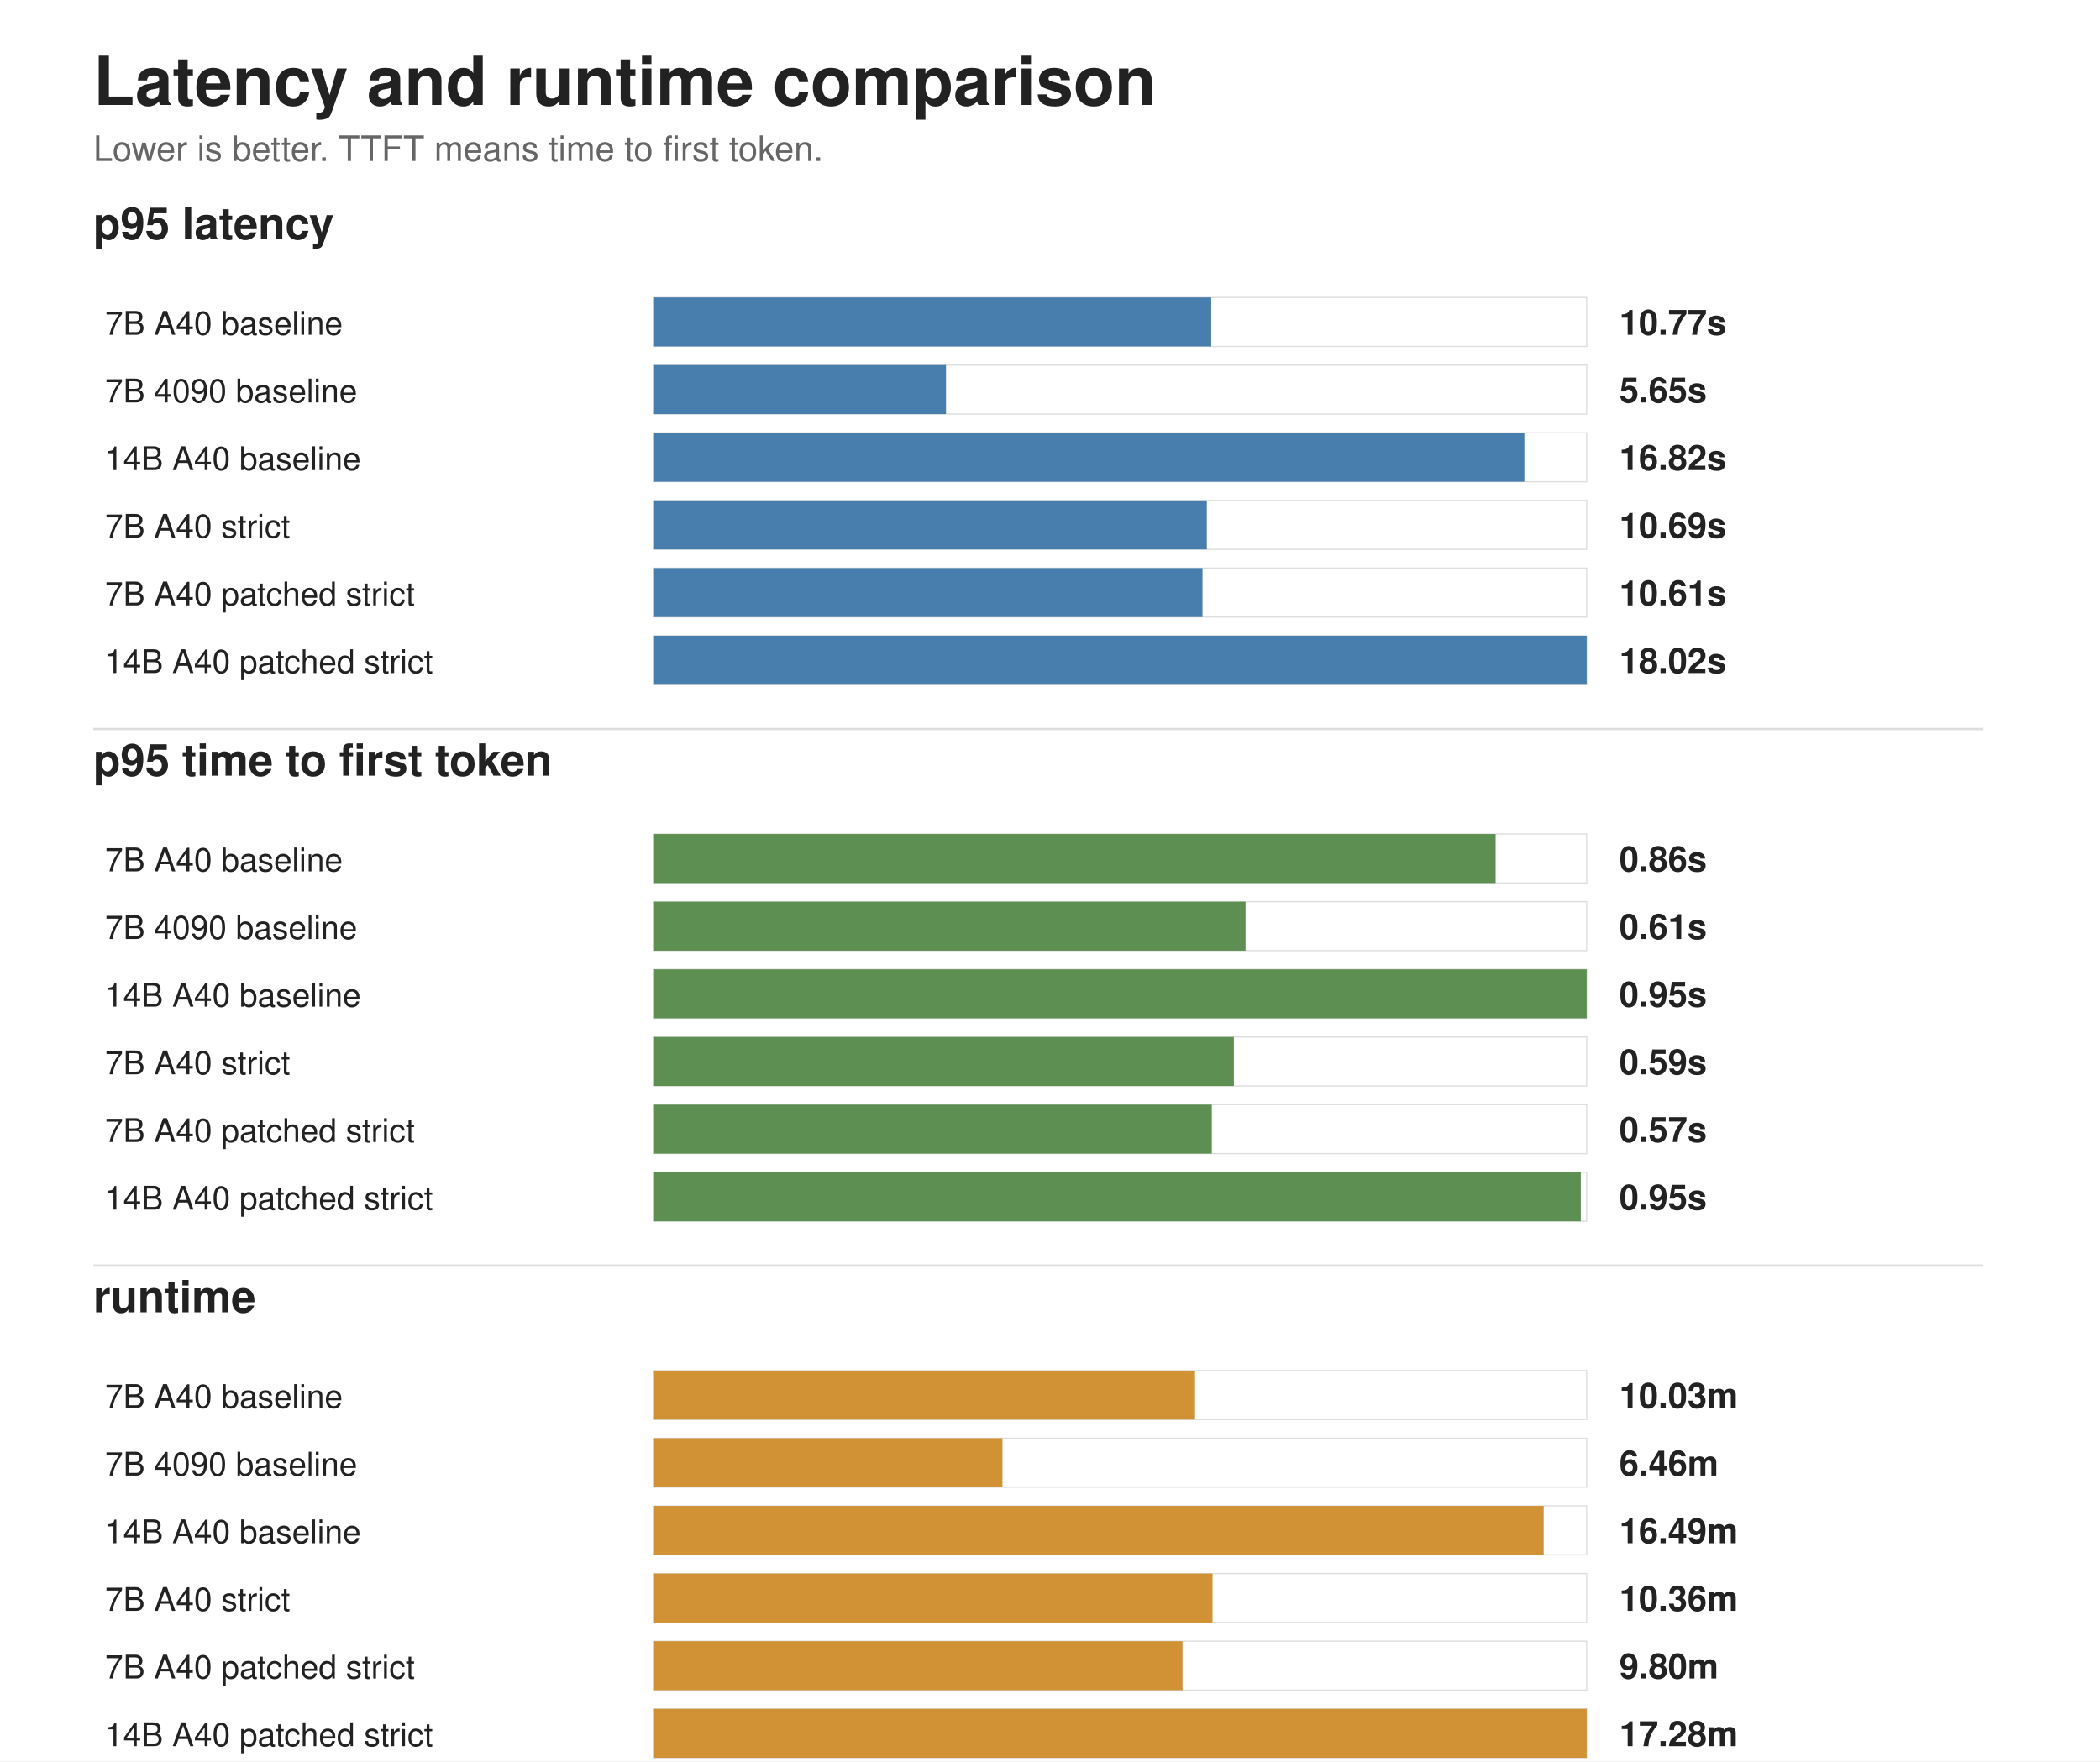
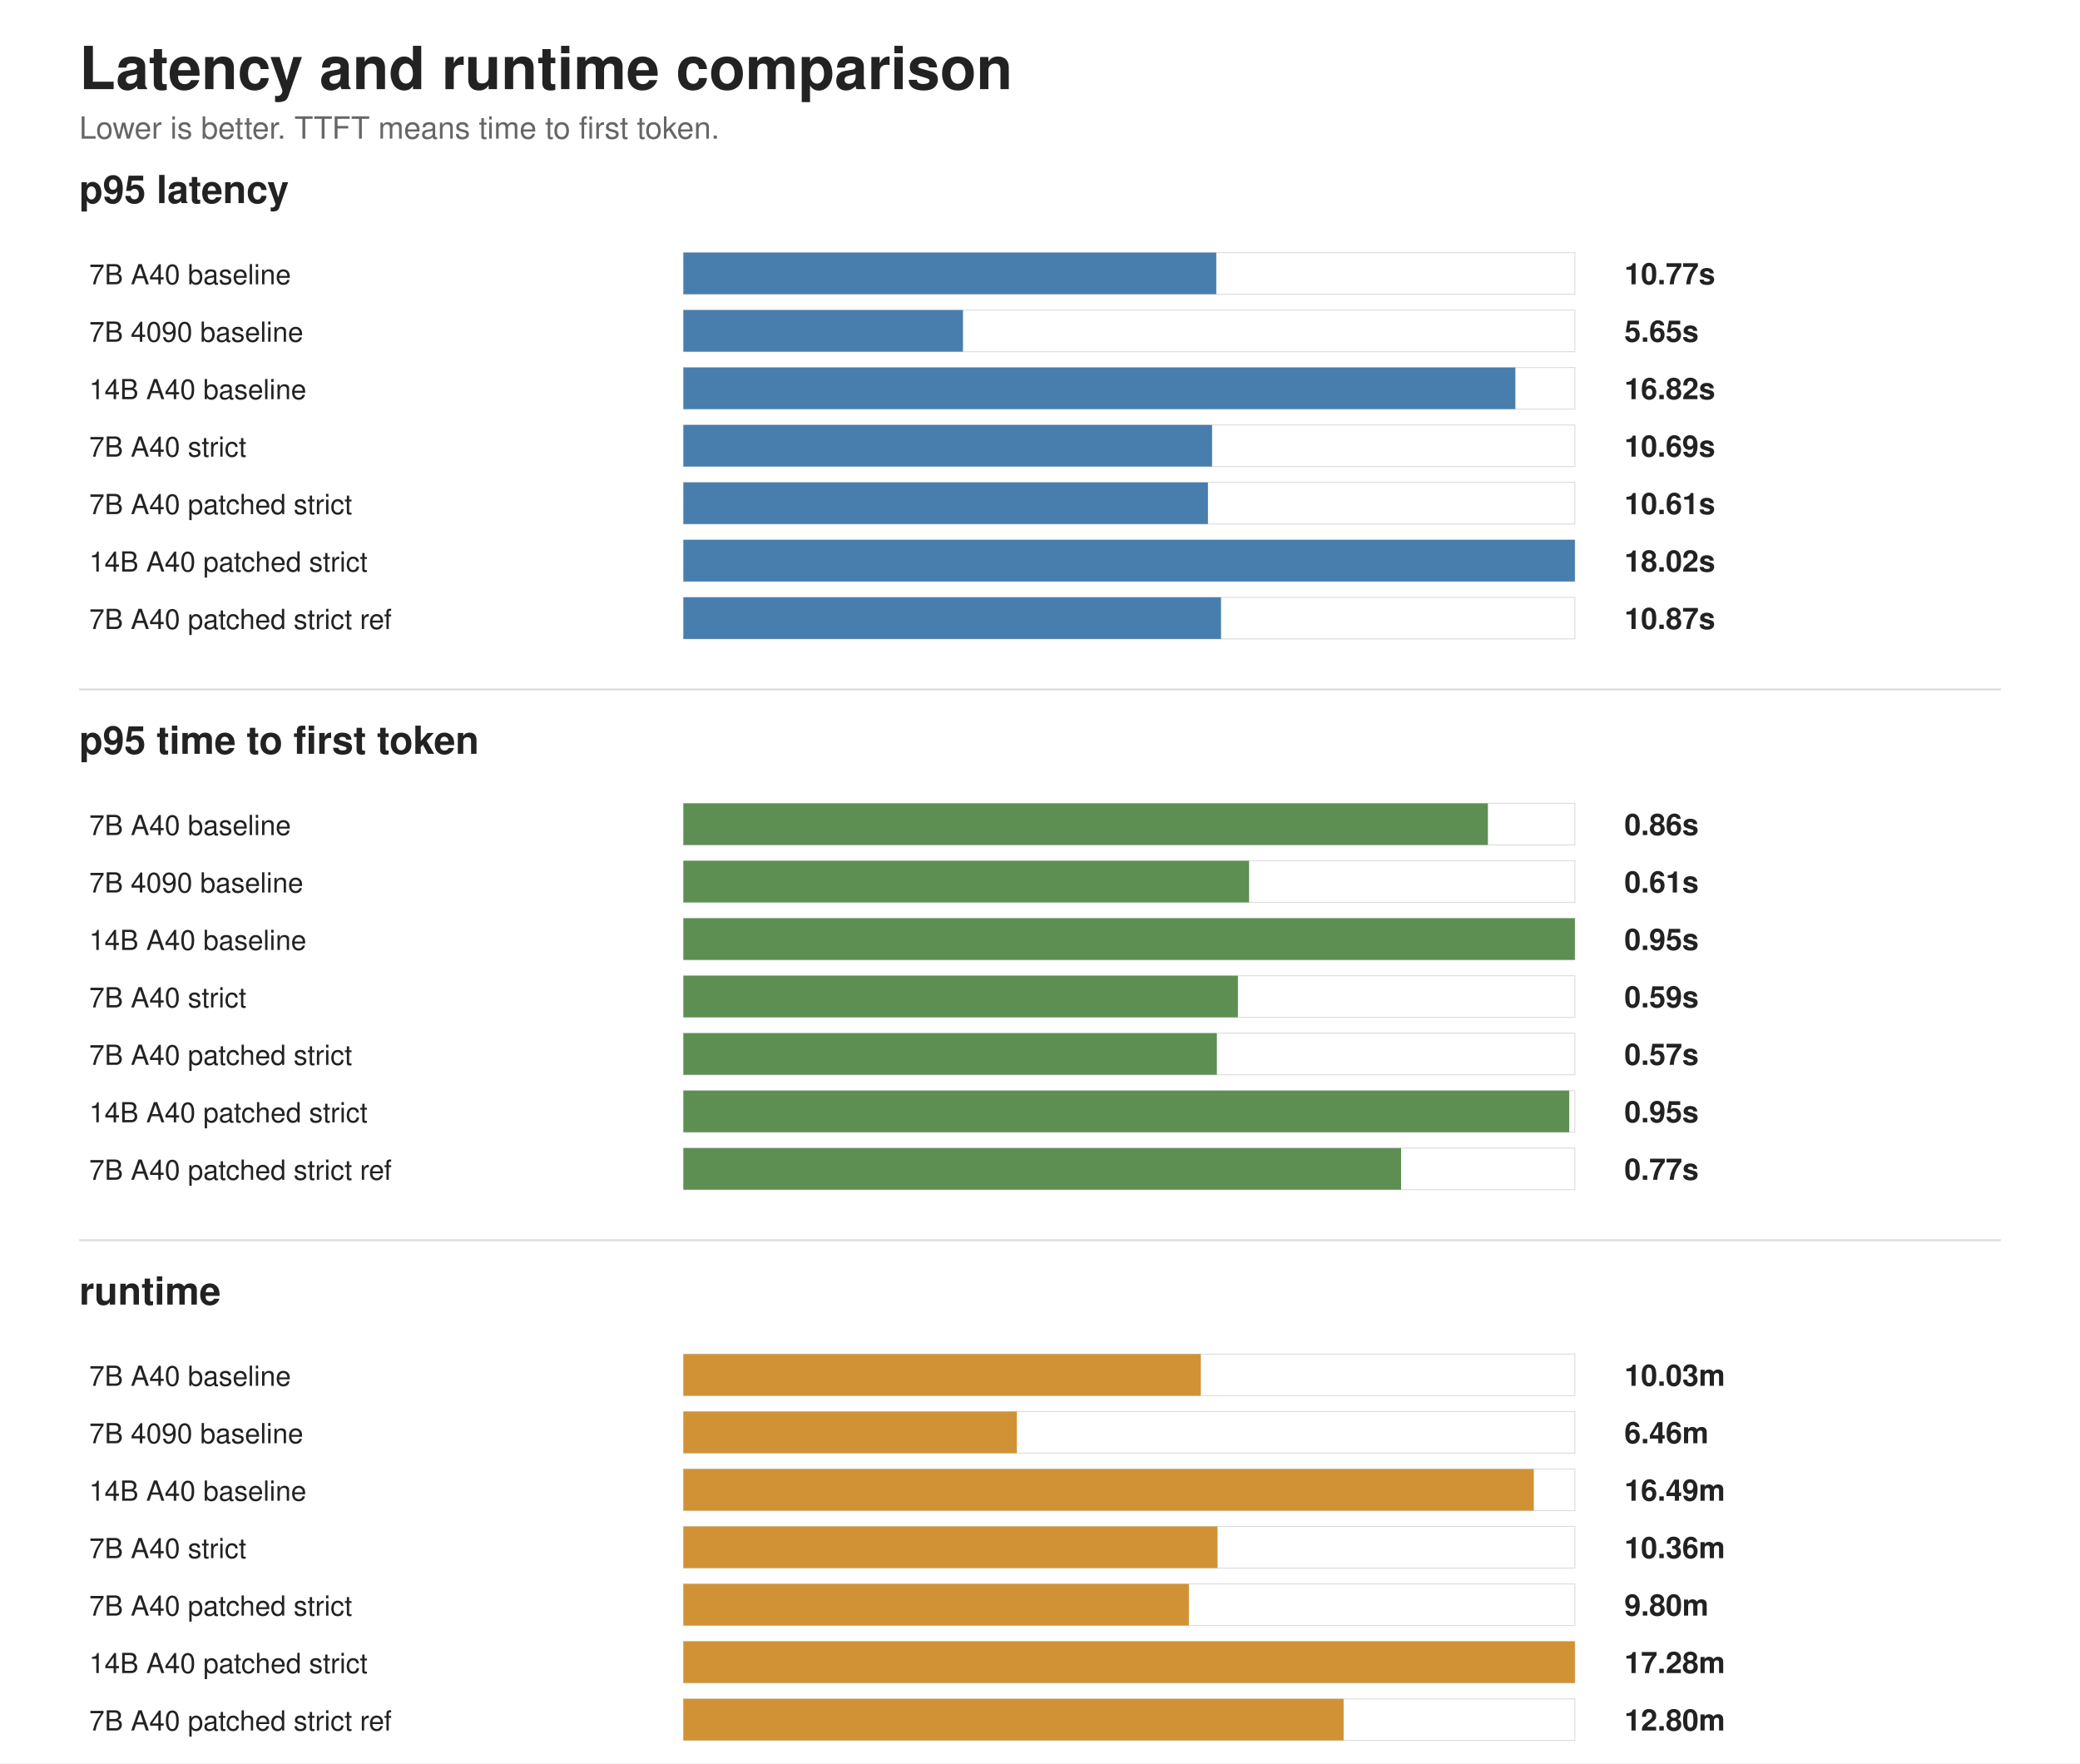
- <svg xmlns="http://www.w3.org/2000/svg" viewBox="0 0 1800 1510" width="1800" height="1510">
-   <rect x="0" y="0" width="1800" height="1510" fill="white" />
-   <text x="80" y="90" font-family="Helvetica, Arial, sans-serif" font-size="58" font-weight="700" fill="#222222" text-anchor="start">Latency and runtime comparison</text>
-   <text x="80" y="138" font-family="Helvetica, Arial, sans-serif" font-size="30" font-weight="400" fill="#666666" text-anchor="start">Lower is better. TTFT means time to first token.</text>
-   <text x="80" y="205" font-family="Helvetica, Arial, sans-serif" font-size="38" font-weight="700" fill="#222222" text-anchor="start">p95 latency</text>
+ <svg xmlns="http://www.w3.org/2000/svg" viewBox="0 0 2100 1780" width="2100" height="1780">
+   <rect x="0" y="0" width="2100" height="1780" fill="white" />
+   <text x="80" y="90" font-family="Helvetica, Arial, sans-serif" font-size="60" font-weight="700" fill="#222222" text-anchor="start">Latency and runtime comparison</text>
+   <text x="80" y="140" font-family="Helvetica, Arial, sans-serif" font-size="31" font-weight="400" fill="#666666" text-anchor="start">Lower is better. TTFT means time to first token.</text>
+   <text x="80" y="205" font-family="Helvetica, Arial, sans-serif" font-size="39" font-weight="700" fill="#222222" text-anchor="start">p95 latency</text>
  <text x="90" y="287" font-family="Helvetica, Arial, sans-serif" font-size="28" font-weight="400" fill="#222222" text-anchor="start">7B A40 baseline</text>
-   <rect x="560" y="255" width="800.00" height="42" rx="0" fill="#FFFFFF" stroke="#DDDDDD" stroke-width="1" />
-   <rect x="560" y="255" width="478.20" height="42" rx="0" fill="#477EAE" stroke="none" stroke-width="1" />
-   <text x="1388" y="287" font-family="Helvetica, Arial, sans-serif" font-size="30" font-weight="700" fill="#222222" text-anchor="start">10.77s</text>
+   <rect x="690" y="255" width="900.00" height="42" rx="0" fill="#FFFFFF" stroke="#DDDDDD" stroke-width="1" />
+   <rect x="690" y="255" width="537.98" height="42" rx="0" fill="#477EAE" stroke="none" stroke-width="1" />
+   <text x="1640" y="287" font-family="Helvetica, Arial, sans-serif" font-size="30" font-weight="700" fill="#222222" text-anchor="start">10.77s</text>
  <text x="90" y="345" font-family="Helvetica, Arial, sans-serif" font-size="28" font-weight="400" fill="#222222" text-anchor="start">7B 4090 baseline</text>
-   <rect x="560" y="313" width="800.00" height="42" rx="0" fill="#FFFFFF" stroke="#DDDDDD" stroke-width="1" />
-   <rect x="560" y="313" width="250.88" height="42" rx="0" fill="#477EAE" stroke="none" stroke-width="1" />
-   <text x="1388" y="345" font-family="Helvetica, Arial, sans-serif" font-size="30" font-weight="700" fill="#222222" text-anchor="start">5.65s</text>
+   <rect x="690" y="313" width="900.00" height="42" rx="0" fill="#FFFFFF" stroke="#DDDDDD" stroke-width="1" />
+   <rect x="690" y="313" width="282.24" height="42" rx="0" fill="#477EAE" stroke="none" stroke-width="1" />
+   <text x="1640" y="345" font-family="Helvetica, Arial, sans-serif" font-size="30" font-weight="700" fill="#222222" text-anchor="start">5.65s</text>
  <text x="90" y="403" font-family="Helvetica, Arial, sans-serif" font-size="28" font-weight="400" fill="#222222" text-anchor="start">14B A40 baseline</text>
-   <rect x="560" y="371" width="800.00" height="42" rx="0" fill="#FFFFFF" stroke="#DDDDDD" stroke-width="1" />
-   <rect x="560" y="371" width="746.61" height="42" rx="0" fill="#477EAE" stroke="none" stroke-width="1" />
-   <text x="1388" y="403" font-family="Helvetica, Arial, sans-serif" font-size="30" font-weight="700" fill="#222222" text-anchor="start">16.82s</text>
+   <rect x="690" y="371" width="900.00" height="42" rx="0" fill="#FFFFFF" stroke="#DDDDDD" stroke-width="1" />
+   <rect x="690" y="371" width="839.94" height="42" rx="0" fill="#477EAE" stroke="none" stroke-width="1" />
+   <text x="1640" y="403" font-family="Helvetica, Arial, sans-serif" font-size="30" font-weight="700" fill="#222222" text-anchor="start">16.82s</text>
  <text x="90" y="461" font-family="Helvetica, Arial, sans-serif" font-size="28" font-weight="400" fill="#222222" text-anchor="start">7B A40 strict</text>
-   <rect x="560" y="429" width="800.00" height="42" rx="0" fill="#FFFFFF" stroke="#DDDDDD" stroke-width="1" />
-   <rect x="560" y="429" width="474.43" height="42" rx="0" fill="#477EAE" stroke="none" stroke-width="1" />
-   <text x="1388" y="461" font-family="Helvetica, Arial, sans-serif" font-size="30" font-weight="700" fill="#222222" text-anchor="start">10.69s</text>
+   <rect x="690" y="429" width="900.00" height="42" rx="0" fill="#FFFFFF" stroke="#DDDDDD" stroke-width="1" />
+   <rect x="690" y="429" width="533.73" height="42" rx="0" fill="#477EAE" stroke="none" stroke-width="1" />
+   <text x="1640" y="461" font-family="Helvetica, Arial, sans-serif" font-size="30" font-weight="700" fill="#222222" text-anchor="start">10.69s</text>
  <text x="90" y="519" font-family="Helvetica, Arial, sans-serif" font-size="28" font-weight="400" fill="#222222" text-anchor="start">7B A40 patched strict</text>
-   <rect x="560" y="487" width="800.00" height="42" rx="0" fill="#FFFFFF" stroke="#DDDDDD" stroke-width="1" />
-   <rect x="560" y="487" width="470.73" height="42" rx="0" fill="#477EAE" stroke="none" stroke-width="1" />
-   <text x="1388" y="519" font-family="Helvetica, Arial, sans-serif" font-size="30" font-weight="700" fill="#222222" text-anchor="start">10.61s</text>
+   <rect x="690" y="487" width="900.00" height="42" rx="0" fill="#FFFFFF" stroke="#DDDDDD" stroke-width="1" />
+   <rect x="690" y="487" width="529.57" height="42" rx="0" fill="#477EAE" stroke="none" stroke-width="1" />
+   <text x="1640" y="519" font-family="Helvetica, Arial, sans-serif" font-size="30" font-weight="700" fill="#222222" text-anchor="start">10.61s</text>
  <text x="90" y="577" font-family="Helvetica, Arial, sans-serif" font-size="28" font-weight="400" fill="#222222" text-anchor="start">14B A40 patched strict</text>
-   <rect x="560" y="545" width="800.00" height="42" rx="0" fill="#FFFFFF" stroke="#DDDDDD" stroke-width="1" />
-   <rect x="560" y="545" width="800.00" height="42" rx="0" fill="#477EAE" stroke="none" stroke-width="1" />
-   <text x="1388" y="577" font-family="Helvetica, Arial, sans-serif" font-size="30" font-weight="700" fill="#222222" text-anchor="start">18.02s</text>
-   <line x1="80" y1="625" x2="1700" y2="625" stroke="#DDDDDD" stroke-width="2" />
-   <text x="80" y="665" font-family="Helvetica, Arial, sans-serif" font-size="38" font-weight="700" fill="#222222" text-anchor="start">p95 time to first token</text>
-   <text x="90" y="747" font-family="Helvetica, Arial, sans-serif" font-size="28" font-weight="400" fill="#222222" text-anchor="start">7B A40 baseline</text>
-   <rect x="560" y="715" width="800.00" height="42" rx="0" fill="#FFFFFF" stroke="#DDDDDD" stroke-width="1" />
-   <rect x="560" y="715" width="721.97" height="42" rx="0" fill="#5D8F52" stroke="none" stroke-width="1" />
-   <text x="1388" y="747" font-family="Helvetica, Arial, sans-serif" font-size="30" font-weight="700" fill="#222222" text-anchor="start">0.86s</text>
-   <text x="90" y="805" font-family="Helvetica, Arial, sans-serif" font-size="28" font-weight="400" fill="#222222" text-anchor="start">7B 4090 baseline</text>
-   <rect x="560" y="773" width="800.00" height="42" rx="0" fill="#FFFFFF" stroke="#DDDDDD" stroke-width="1" />
-   <rect x="560" y="773" width="507.63" height="42" rx="0" fill="#5D8F52" stroke="none" stroke-width="1" />
-   <text x="1388" y="805" font-family="Helvetica, Arial, sans-serif" font-size="30" font-weight="700" fill="#222222" text-anchor="start">0.61s</text>
-   <text x="90" y="863" font-family="Helvetica, Arial, sans-serif" font-size="28" font-weight="400" fill="#222222" text-anchor="start">14B A40 baseline</text>
-   <rect x="560" y="831" width="800.00" height="42" rx="0" fill="#FFFFFF" stroke="#DDDDDD" stroke-width="1" />
-   <rect x="560" y="831" width="800.00" height="42" rx="0" fill="#5D8F52" stroke="none" stroke-width="1" />
-   <text x="1388" y="863" font-family="Helvetica, Arial, sans-serif" font-size="30" font-weight="700" fill="#222222" text-anchor="start">0.95s</text>
-   <text x="90" y="921" font-family="Helvetica, Arial, sans-serif" font-size="28" font-weight="400" fill="#222222" text-anchor="start">7B A40 strict</text>
-   <rect x="560" y="889" width="800.00" height="42" rx="0" fill="#FFFFFF" stroke="#DDDDDD" stroke-width="1" />
-   <rect x="560" y="889" width="497.61" height="42" rx="0" fill="#5D8F52" stroke="none" stroke-width="1" />
-   <text x="1388" y="921" font-family="Helvetica, Arial, sans-serif" font-size="30" font-weight="700" fill="#222222" text-anchor="start">0.59s</text>
-   <text x="90" y="979" font-family="Helvetica, Arial, sans-serif" font-size="28" font-weight="400" fill="#222222" text-anchor="start">7B A40 patched strict</text>
-   <rect x="560" y="947" width="800.00" height="42" rx="0" fill="#FFFFFF" stroke="#DDDDDD" stroke-width="1" />
-   <rect x="560" y="947" width="478.72" height="42" rx="0" fill="#5D8F52" stroke="none" stroke-width="1" />
-   <text x="1388" y="979" font-family="Helvetica, Arial, sans-serif" font-size="30" font-weight="700" fill="#222222" text-anchor="start">0.57s</text>
-   <text x="90" y="1037" font-family="Helvetica, Arial, sans-serif" font-size="28" font-weight="400" fill="#222222" text-anchor="start">14B A40 patched strict</text>
-   <rect x="560" y="1005" width="800.00" height="42" rx="0" fill="#FFFFFF" stroke="#DDDDDD" stroke-width="1" />
-   <rect x="560" y="1005" width="794.96" height="42" rx="0" fill="#5D8F52" stroke="none" stroke-width="1" />
-   <text x="1388" y="1037" font-family="Helvetica, Arial, sans-serif" font-size="30" font-weight="700" fill="#222222" text-anchor="start">0.95s</text>
-   <line x1="80" y1="1085" x2="1700" y2="1085" stroke="#DDDDDD" stroke-width="2" />
-   <text x="80" y="1125" font-family="Helvetica, Arial, sans-serif" font-size="38" font-weight="700" fill="#222222" text-anchor="start">runtime</text>
-   <text x="90" y="1207" font-family="Helvetica, Arial, sans-serif" font-size="28" font-weight="400" fill="#222222" text-anchor="start">7B A40 baseline</text>
-   <rect x="560" y="1175" width="800.00" height="42" rx="0" fill="#FFFFFF" stroke="#DDDDDD" stroke-width="1" />
-   <rect x="560" y="1175" width="464.32" height="42" rx="0" fill="#D19236" stroke="none" stroke-width="1" />
-   <text x="1388" y="1207" font-family="Helvetica, Arial, sans-serif" font-size="30" font-weight="700" fill="#222222" text-anchor="start">10.03m</text>
-   <text x="90" y="1265" font-family="Helvetica, Arial, sans-serif" font-size="28" font-weight="400" fill="#222222" text-anchor="start">7B 4090 baseline</text>
-   <rect x="560" y="1233" width="800.00" height="42" rx="0" fill="#FFFFFF" stroke="#DDDDDD" stroke-width="1" />
-   <rect x="560" y="1233" width="299.26" height="42" rx="0" fill="#D19236" stroke="none" stroke-width="1" />
-   <text x="1388" y="1265" font-family="Helvetica, Arial, sans-serif" font-size="30" font-weight="700" fill="#222222" text-anchor="start">6.46m</text>
-   <text x="90" y="1323" font-family="Helvetica, Arial, sans-serif" font-size="28" font-weight="400" fill="#222222" text-anchor="start">14B A40 baseline</text>
-   <rect x="560" y="1291" width="800.00" height="42" rx="0" fill="#FFFFFF" stroke="#DDDDDD" stroke-width="1" />
-   <rect x="560" y="1291" width="763.16" height="42" rx="0" fill="#D19236" stroke="none" stroke-width="1" />
-   <text x="1388" y="1323" font-family="Helvetica, Arial, sans-serif" font-size="30" font-weight="700" fill="#222222" text-anchor="start">16.49m</text>
-   <text x="90" y="1381" font-family="Helvetica, Arial, sans-serif" font-size="28" font-weight="400" fill="#222222" text-anchor="start">7B A40 strict</text>
-   <rect x="560" y="1349" width="800.00" height="42" rx="0" fill="#FFFFFF" stroke="#DDDDDD" stroke-width="1" />
-   <rect x="560" y="1349" width="479.35" height="42" rx="0" fill="#D19236" stroke="none" stroke-width="1" />
-   <text x="1388" y="1381" font-family="Helvetica, Arial, sans-serif" font-size="30" font-weight="700" fill="#222222" text-anchor="start">10.36m</text>
-   <text x="90" y="1439" font-family="Helvetica, Arial, sans-serif" font-size="28" font-weight="400" fill="#222222" text-anchor="start">7B A40 patched strict</text>
-   <rect x="560" y="1407" width="800.00" height="42" rx="0" fill="#FFFFFF" stroke="#DDDDDD" stroke-width="1" />
-   <rect x="560" y="1407" width="453.62" height="42" rx="0" fill="#D19236" stroke="none" stroke-width="1" />
-   <text x="1388" y="1439" font-family="Helvetica, Arial, sans-serif" font-size="30" font-weight="700" fill="#222222" text-anchor="start">9.80m</text>
-   <text x="90" y="1497" font-family="Helvetica, Arial, sans-serif" font-size="28" font-weight="400" fill="#222222" text-anchor="start">14B A40 patched strict</text>
-   <rect x="560" y="1465" width="800.00" height="42" rx="0" fill="#FFFFFF" stroke="#DDDDDD" stroke-width="1" />
-   <rect x="560" y="1465" width="800.00" height="42" rx="0" fill="#D19236" stroke="none" stroke-width="1" />
-   <text x="1388" y="1497" font-family="Helvetica, Arial, sans-serif" font-size="30" font-weight="700" fill="#222222" text-anchor="start">17.28m</text>
+   <rect x="690" y="545" width="900.00" height="42" rx="0" fill="#FFFFFF" stroke="#DDDDDD" stroke-width="1" />
+   <rect x="690" y="545" width="900.00" height="42" rx="0" fill="#477EAE" stroke="none" stroke-width="1" />
+   <text x="1640" y="577" font-family="Helvetica, Arial, sans-serif" font-size="30" font-weight="700" fill="#222222" text-anchor="start">18.02s</text>
+   <text x="90" y="635" font-family="Helvetica, Arial, sans-serif" font-size="28" font-weight="400" fill="#222222" text-anchor="start">7B A40 patched strict ref</text>
+   <rect x="690" y="603" width="900.00" height="42" rx="0" fill="#FFFFFF" stroke="#DDDDDD" stroke-width="1" />
+   <rect x="690" y="603" width="542.78" height="42" rx="0" fill="#477EAE" stroke="none" stroke-width="1" />
+   <text x="1640" y="635" font-family="Helvetica, Arial, sans-serif" font-size="30" font-weight="700" fill="#222222" text-anchor="start">10.87s</text>
+   <line x1="80" y1="696" x2="2020" y2="696" stroke="#DDDDDD" stroke-width="2" />
+   <text x="80" y="761" font-family="Helvetica, Arial, sans-serif" font-size="39" font-weight="700" fill="#222222" text-anchor="start">p95 time to first token</text>
+   <text x="90" y="843" font-family="Helvetica, Arial, sans-serif" font-size="28" font-weight="400" fill="#222222" text-anchor="start">7B A40 baseline</text>
+   <rect x="690" y="811" width="900.00" height="42" rx="0" fill="#FFFFFF" stroke="#DDDDDD" stroke-width="1" />
+   <rect x="690" y="811" width="812.22" height="42" rx="0" fill="#5D8F52" stroke="none" stroke-width="1" />
+   <text x="1640" y="843" font-family="Helvetica, Arial, sans-serif" font-size="30" font-weight="700" fill="#222222" text-anchor="start">0.86s</text>
+   <text x="90" y="901" font-family="Helvetica, Arial, sans-serif" font-size="28" font-weight="400" fill="#222222" text-anchor="start">7B 4090 baseline</text>
+   <rect x="690" y="869" width="900.00" height="42" rx="0" fill="#FFFFFF" stroke="#DDDDDD" stroke-width="1" />
+   <rect x="690" y="869" width="571.09" height="42" rx="0" fill="#5D8F52" stroke="none" stroke-width="1" />
+   <text x="1640" y="901" font-family="Helvetica, Arial, sans-serif" font-size="30" font-weight="700" fill="#222222" text-anchor="start">0.61s</text>
+   <text x="90" y="959" font-family="Helvetica, Arial, sans-serif" font-size="28" font-weight="400" fill="#222222" text-anchor="start">14B A40 baseline</text>
+   <rect x="690" y="927" width="900.00" height="42" rx="0" fill="#FFFFFF" stroke="#DDDDDD" stroke-width="1" />
+   <rect x="690" y="927" width="900.00" height="42" rx="0" fill="#5D8F52" stroke="none" stroke-width="1" />
+   <text x="1640" y="959" font-family="Helvetica, Arial, sans-serif" font-size="30" font-weight="700" fill="#222222" text-anchor="start">0.95s</text>
+   <text x="90" y="1017" font-family="Helvetica, Arial, sans-serif" font-size="28" font-weight="400" fill="#222222" text-anchor="start">7B A40 strict</text>
+   <rect x="690" y="985" width="900.00" height="42" rx="0" fill="#FFFFFF" stroke="#DDDDDD" stroke-width="1" />
+   <rect x="690" y="985" width="559.81" height="42" rx="0" fill="#5D8F52" stroke="none" stroke-width="1" />
+   <text x="1640" y="1017" font-family="Helvetica, Arial, sans-serif" font-size="30" font-weight="700" fill="#222222" text-anchor="start">0.59s</text>
+   <text x="90" y="1075" font-family="Helvetica, Arial, sans-serif" font-size="28" font-weight="400" fill="#222222" text-anchor="start">7B A40 patched strict</text>
+   <rect x="690" y="1043" width="900.00" height="42" rx="0" fill="#FFFFFF" stroke="#DDDDDD" stroke-width="1" />
+   <rect x="690" y="1043" width="538.56" height="42" rx="0" fill="#5D8F52" stroke="none" stroke-width="1" />
+   <text x="1640" y="1075" font-family="Helvetica, Arial, sans-serif" font-size="30" font-weight="700" fill="#222222" text-anchor="start">0.57s</text>
+   <text x="90" y="1133" font-family="Helvetica, Arial, sans-serif" font-size="28" font-weight="400" fill="#222222" text-anchor="start">14B A40 patched strict</text>
+   <rect x="690" y="1101" width="900.00" height="42" rx="0" fill="#FFFFFF" stroke="#DDDDDD" stroke-width="1" />
+   <rect x="690" y="1101" width="894.33" height="42" rx="0" fill="#5D8F52" stroke="none" stroke-width="1" />
+   <text x="1640" y="1133" font-family="Helvetica, Arial, sans-serif" font-size="30" font-weight="700" fill="#222222" text-anchor="start">0.95s</text>
+   <text x="90" y="1191" font-family="Helvetica, Arial, sans-serif" font-size="28" font-weight="400" fill="#222222" text-anchor="start">7B A40 patched strict ref</text>
+   <rect x="690" y="1159" width="900.00" height="42" rx="0" fill="#FFFFFF" stroke="#DDDDDD" stroke-width="1" />
+   <rect x="690" y="1159" width="724.57" height="42" rx="0" fill="#5D8F52" stroke="none" stroke-width="1" />
+   <text x="1640" y="1191" font-family="Helvetica, Arial, sans-serif" font-size="30" font-weight="700" fill="#222222" text-anchor="start">0.77s</text>
+   <line x1="80" y1="1252" x2="2020" y2="1252" stroke="#DDDDDD" stroke-width="2" />
+   <text x="80" y="1317" font-family="Helvetica, Arial, sans-serif" font-size="39" font-weight="700" fill="#222222" text-anchor="start">runtime</text>
+   <text x="90" y="1399" font-family="Helvetica, Arial, sans-serif" font-size="28" font-weight="400" fill="#222222" text-anchor="start">7B A40 baseline</text>
+   <rect x="690" y="1367" width="900.00" height="42" rx="0" fill="#FFFFFF" stroke="#DDDDDD" stroke-width="1" />
+   <rect x="690" y="1367" width="522.36" height="42" rx="0" fill="#D19236" stroke="none" stroke-width="1" />
+   <text x="1640" y="1399" font-family="Helvetica, Arial, sans-serif" font-size="30" font-weight="700" fill="#222222" text-anchor="start">10.03m</text>
+   <text x="90" y="1457" font-family="Helvetica, Arial, sans-serif" font-size="28" font-weight="400" fill="#222222" text-anchor="start">7B 4090 baseline</text>
+   <rect x="690" y="1425" width="900.00" height="42" rx="0" fill="#FFFFFF" stroke="#DDDDDD" stroke-width="1" />
+   <rect x="690" y="1425" width="336.67" height="42" rx="0" fill="#D19236" stroke="none" stroke-width="1" />
+   <text x="1640" y="1457" font-family="Helvetica, Arial, sans-serif" font-size="30" font-weight="700" fill="#222222" text-anchor="start">6.46m</text>
+   <text x="90" y="1515" font-family="Helvetica, Arial, sans-serif" font-size="28" font-weight="400" fill="#222222" text-anchor="start">14B A40 baseline</text>
+   <rect x="690" y="1483" width="900.00" height="42" rx="0" fill="#FFFFFF" stroke="#DDDDDD" stroke-width="1" />
+   <rect x="690" y="1483" width="858.56" height="42" rx="0" fill="#D19236" stroke="none" stroke-width="1" />
+   <text x="1640" y="1515" font-family="Helvetica, Arial, sans-serif" font-size="30" font-weight="700" fill="#222222" text-anchor="start">16.49m</text>
+   <text x="90" y="1573" font-family="Helvetica, Arial, sans-serif" font-size="28" font-weight="400" fill="#222222" text-anchor="start">7B A40 strict</text>
+   <rect x="690" y="1541" width="900.00" height="42" rx="0" fill="#FFFFFF" stroke="#DDDDDD" stroke-width="1" />
+   <rect x="690" y="1541" width="539.27" height="42" rx="0" fill="#D19236" stroke="none" stroke-width="1" />
+   <text x="1640" y="1573" font-family="Helvetica, Arial, sans-serif" font-size="30" font-weight="700" fill="#222222" text-anchor="start">10.36m</text>
+   <text x="90" y="1631" font-family="Helvetica, Arial, sans-serif" font-size="28" font-weight="400" fill="#222222" text-anchor="start">7B A40 patched strict</text>
+   <rect x="690" y="1599" width="900.00" height="42" rx="0" fill="#FFFFFF" stroke="#DDDDDD" stroke-width="1" />
+   <rect x="690" y="1599" width="510.32" height="42" rx="0" fill="#D19236" stroke="none" stroke-width="1" />
+   <text x="1640" y="1631" font-family="Helvetica, Arial, sans-serif" font-size="30" font-weight="700" fill="#222222" text-anchor="start">9.80m</text>
+   <text x="90" y="1689" font-family="Helvetica, Arial, sans-serif" font-size="28" font-weight="400" fill="#222222" text-anchor="start">14B A40 patched strict</text>
+   <rect x="690" y="1657" width="900.00" height="42" rx="0" fill="#FFFFFF" stroke="#DDDDDD" stroke-width="1" />
+   <rect x="690" y="1657" width="900.00" height="42" rx="0" fill="#D19236" stroke="none" stroke-width="1" />
+   <text x="1640" y="1689" font-family="Helvetica, Arial, sans-serif" font-size="30" font-weight="700" fill="#222222" text-anchor="start">17.28m</text>
+   <text x="90" y="1747" font-family="Helvetica, Arial, sans-serif" font-size="28" font-weight="400" fill="#222222" text-anchor="start">7B A40 patched strict ref</text>
+   <rect x="690" y="1715" width="900.00" height="42" rx="0" fill="#FFFFFF" stroke="#DDDDDD" stroke-width="1" />
+   <rect x="690" y="1715" width="666.54" height="42" rx="0" fill="#D19236" stroke="none" stroke-width="1" />
+   <text x="1640" y="1747" font-family="Helvetica, Arial, sans-serif" font-size="30" font-weight="700" fill="#222222" text-anchor="start">12.80m</text>
</svg>
